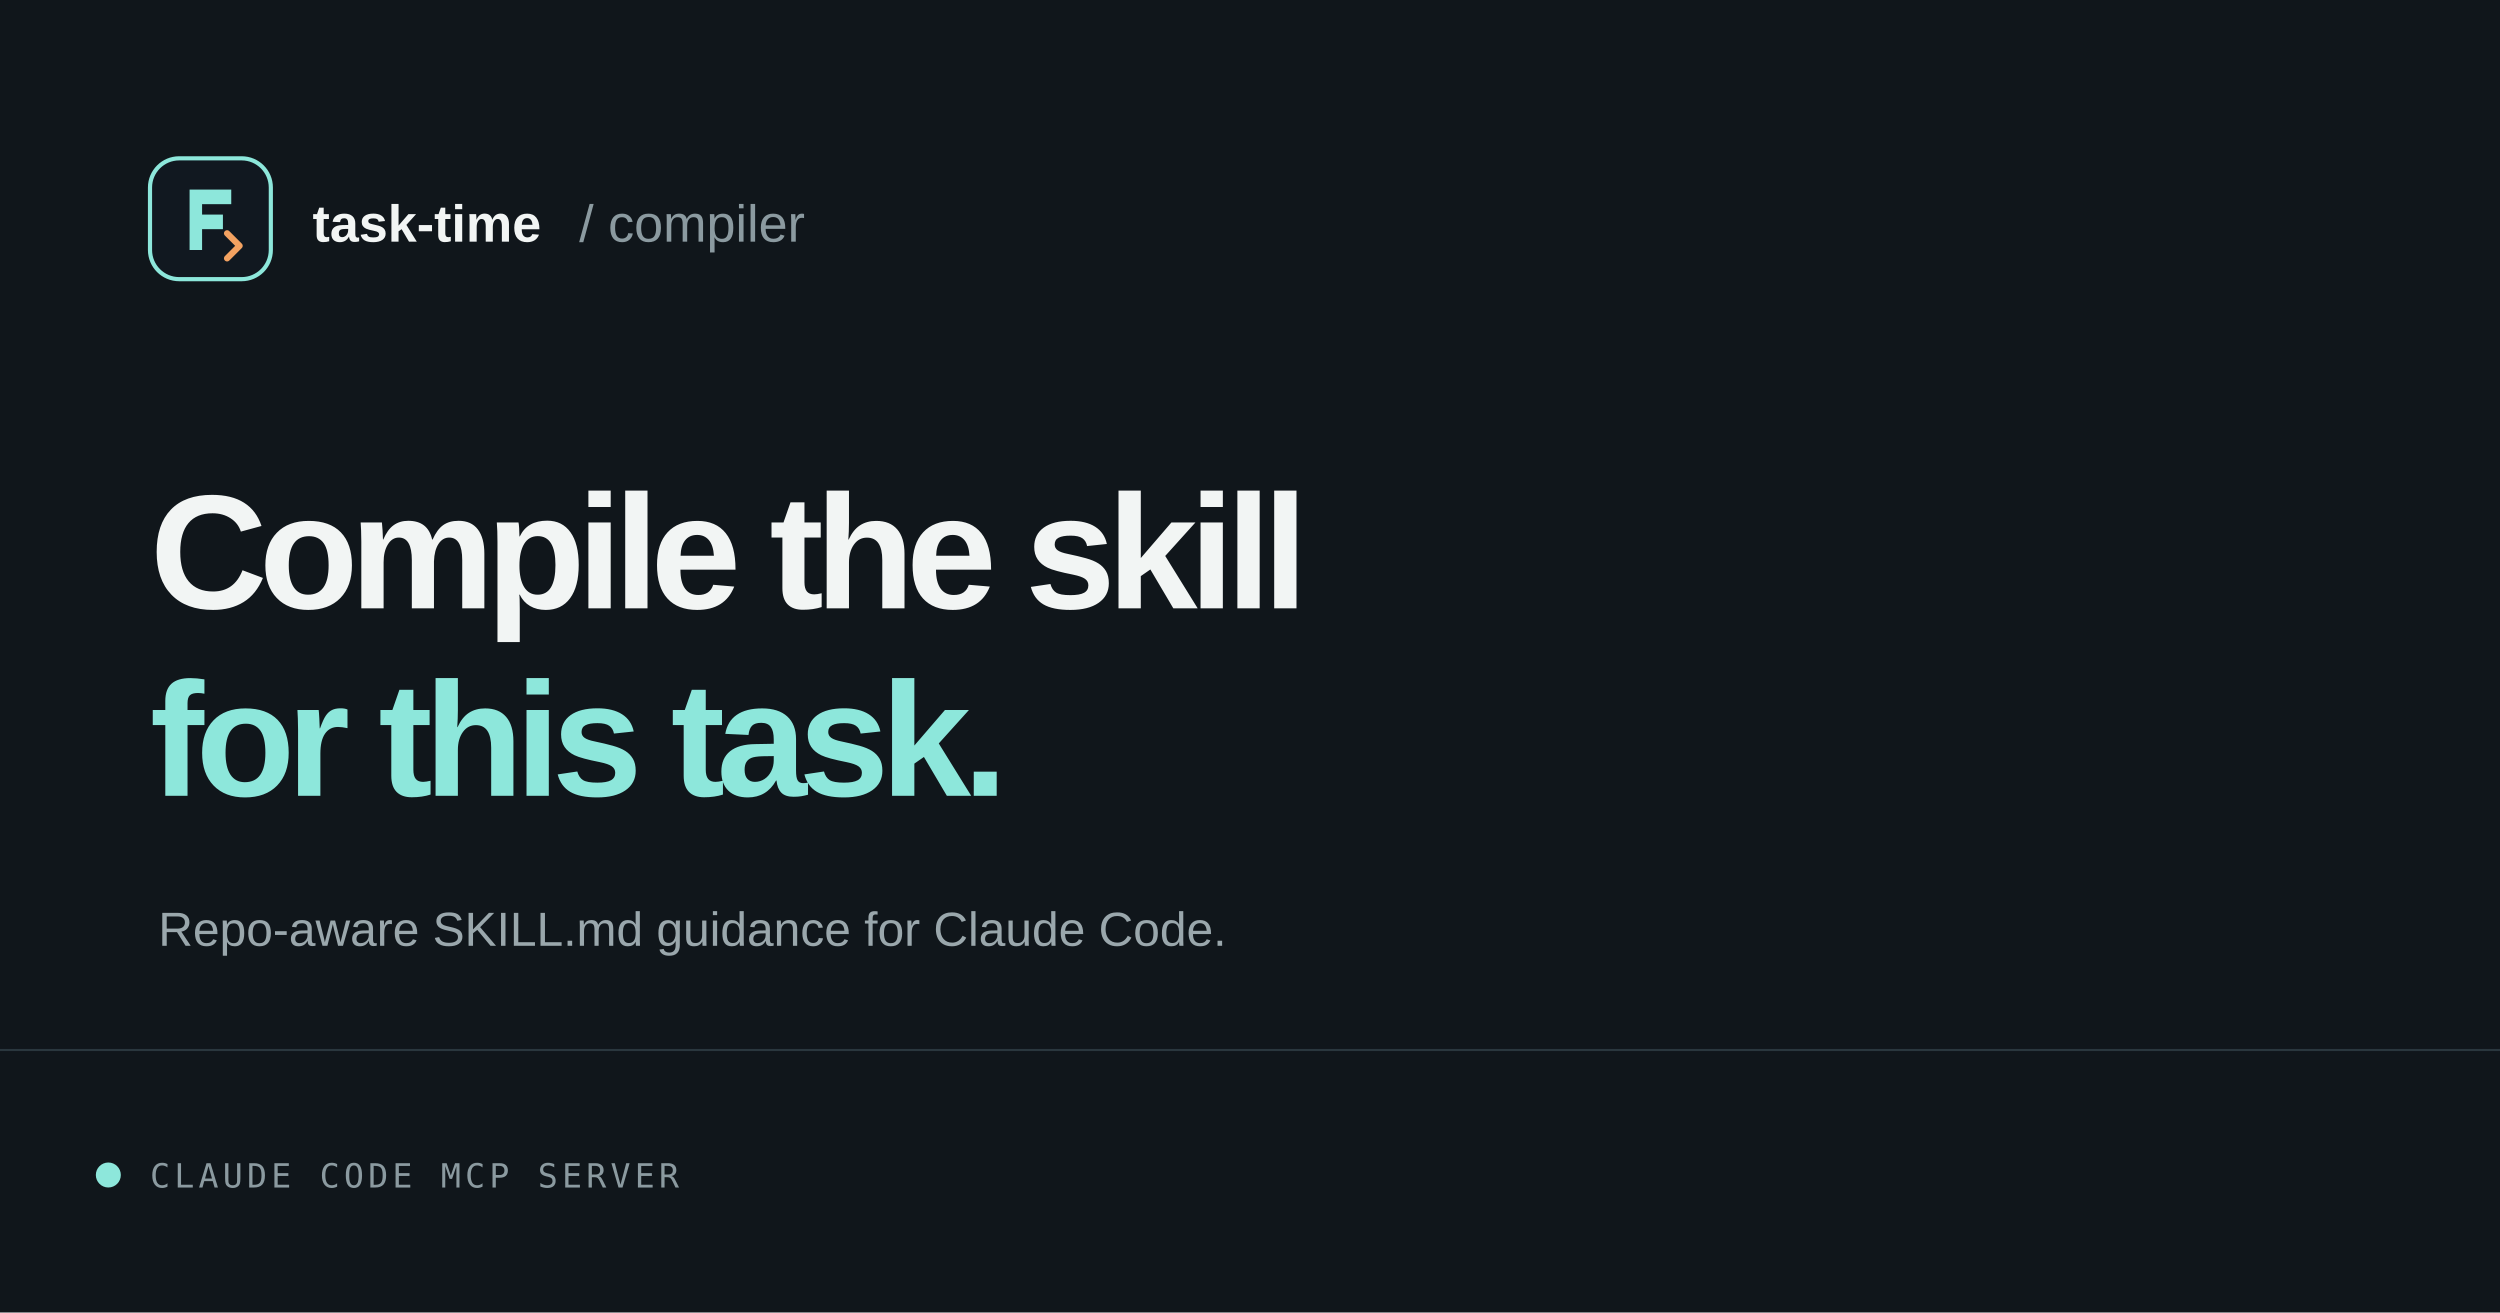
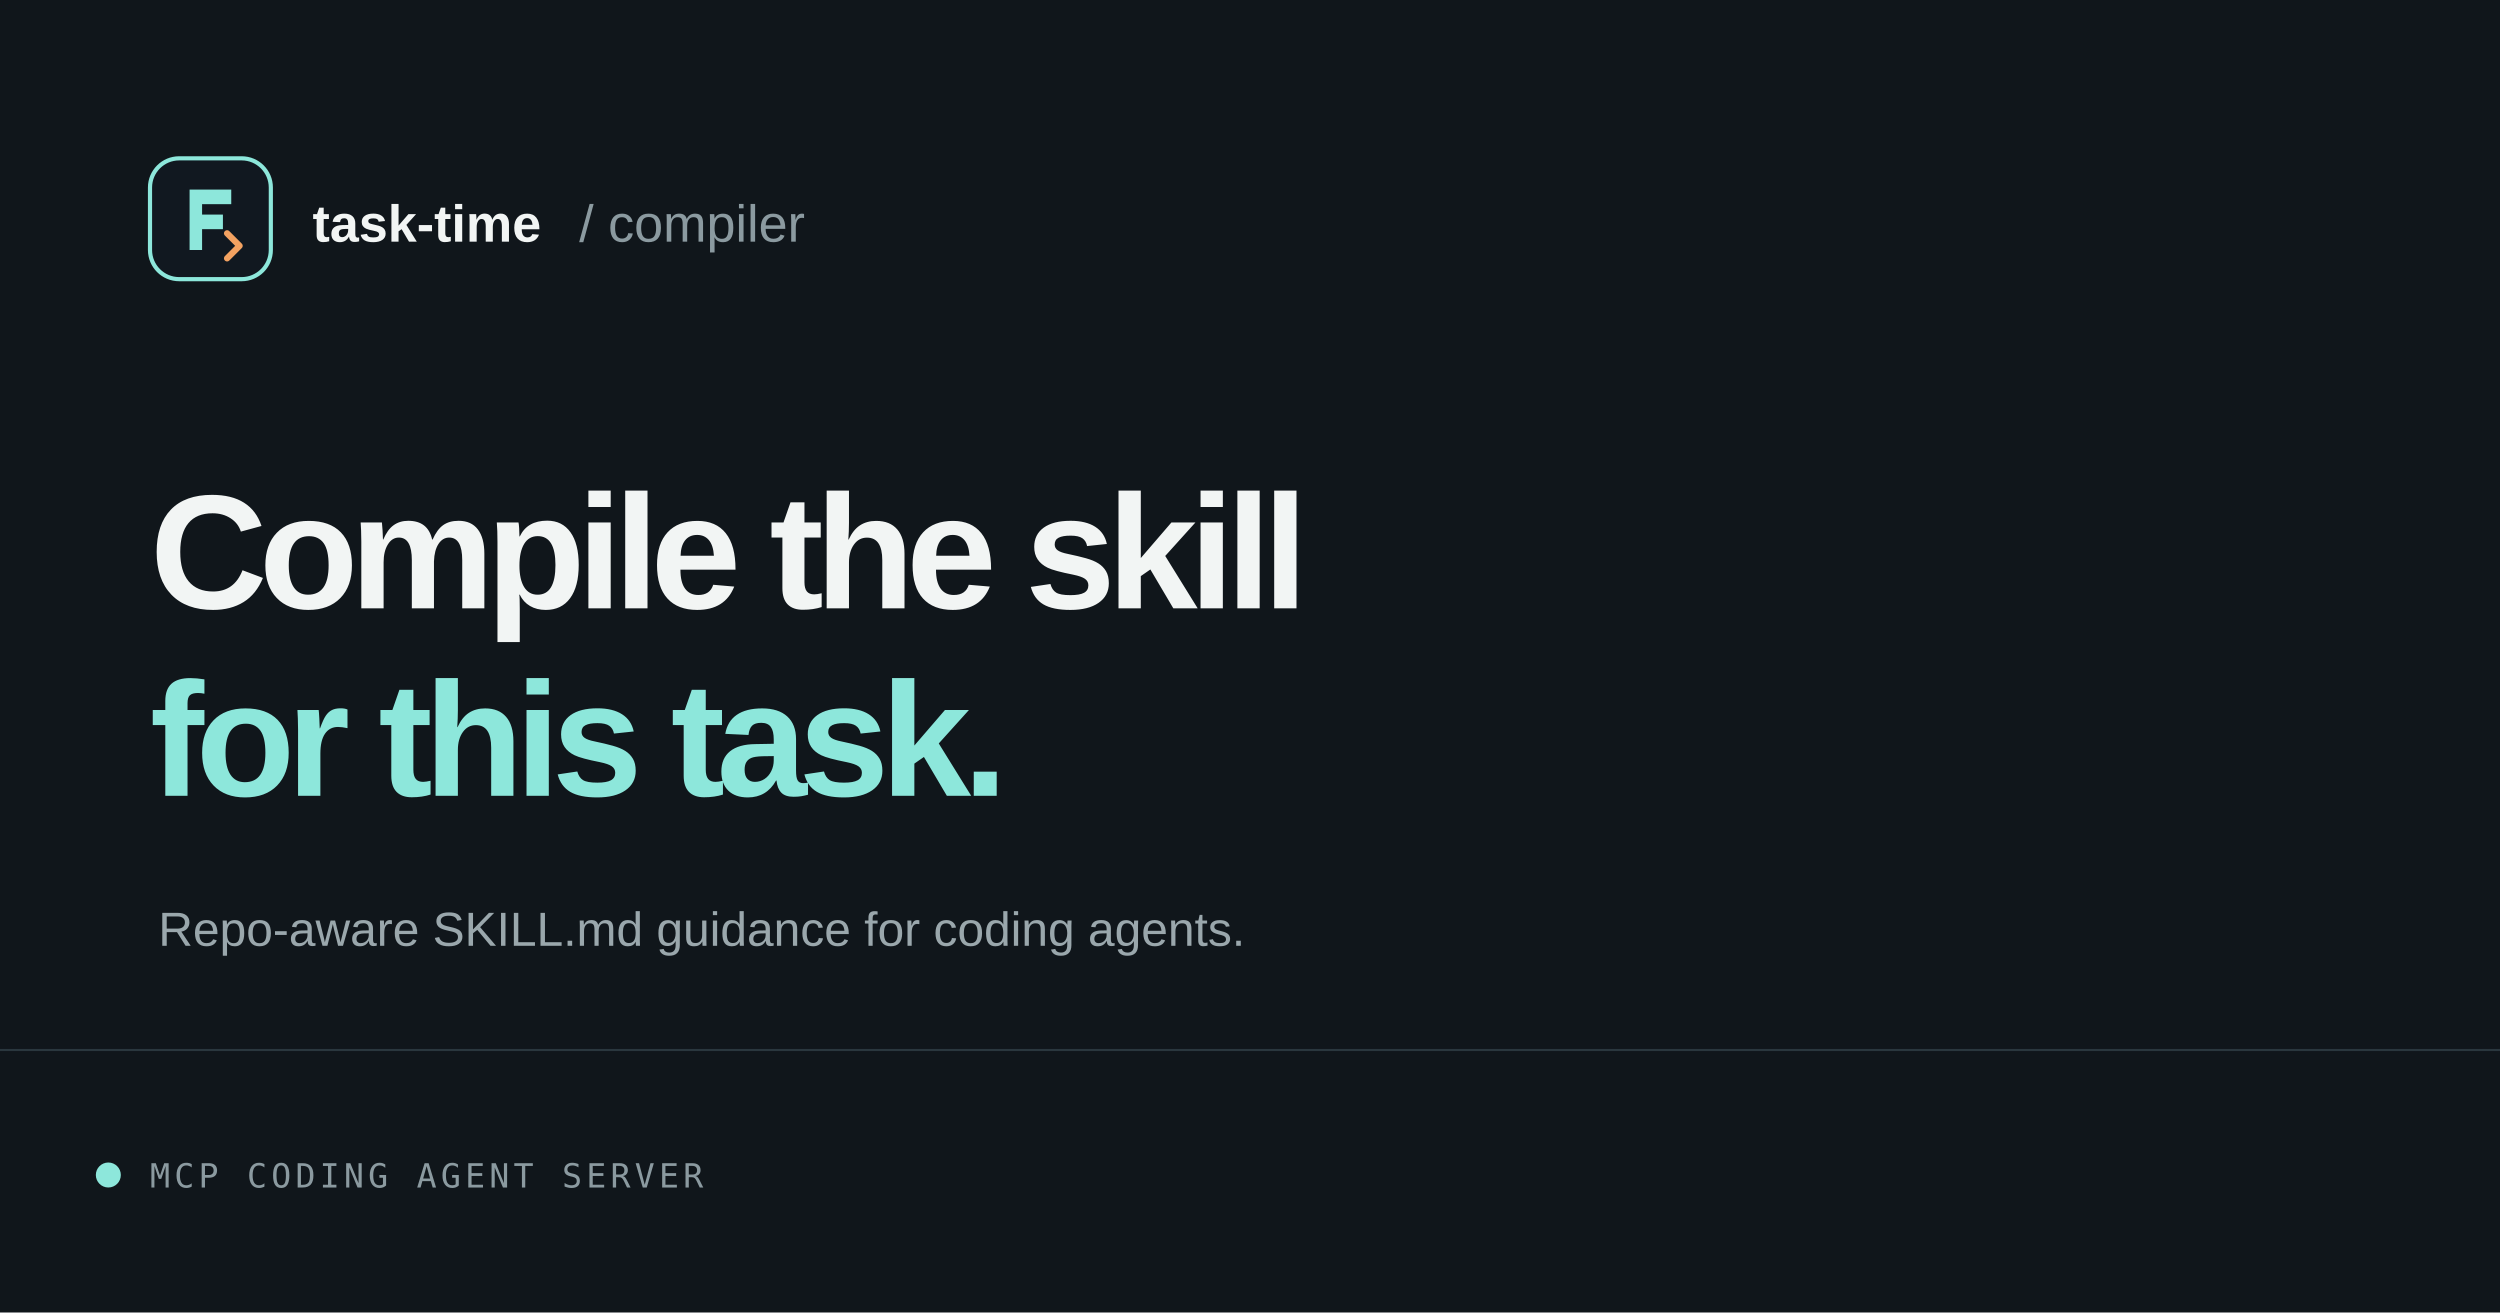
<svg xmlns="http://www.w3.org/2000/svg" width="1200" height="630" viewBox="0 0 1200 630" fill="none">
  <rect width="1200" height="630" fill="#10161B" />
  <path d="M0 504H1200" stroke="#2A373E" />
  <rect x="72" y="76" width="58" height="58" rx="14" fill="#111820" stroke="#8DE7DB" stroke-width="2" />
  <path d="M91 91H111V98H97V103H107V110H97V120H91V91Z" fill="#8DE7DB" />
  <path d="M109 112L115 118L109 124" stroke="#F3A261" stroke-width="3" stroke-linecap="round" stroke-linejoin="round" />
  <text x="150" y="116" fill="#F2F5F4" font-family="Arial, Helvetica, sans-serif" font-size="25" font-weight="700">task-time</text>
  <text x="278" y="116" fill="#8B9AA0" font-family="Arial, Helvetica, sans-serif" font-size="25">/ compiler</text>
  <text x="72" y="292" fill="#F2F5F4" font-family="Arial, Helvetica, sans-serif" font-size="78" font-weight="700" letter-spacing="-4">Compile the skill</text>
  <text x="72" y="382" fill="#8DE7DB" font-family="Arial, Helvetica, sans-serif" font-size="78" font-weight="700" letter-spacing="-4">for this task.</text>
-   <text x="76" y="454" fill="#9AA7AC" font-family="Arial, Helvetica, sans-serif" font-size="23">Repo-aware SKILL.md guidance for Claude Code.</text>
-   <text x="72" y="570" fill="#8B9AA0" font-family="monospace" font-size="16" letter-spacing="2">CLAUDE CODE MCP SERVER</text>
+   <text x="76" y="454" fill="#9AA7AC" font-family="Arial, Helvetica, sans-serif" font-size="23">Repo-aware SKILL.md guidance for coding agents.</text>
+   <text x="72" y="570" fill="#8B9AA0" font-family="monospace" font-size="16" letter-spacing="2">MCP CODING AGENT SERVER</text>
  <circle cx="52" cy="564" r="6" fill="#8DE7DB" />
</svg>
